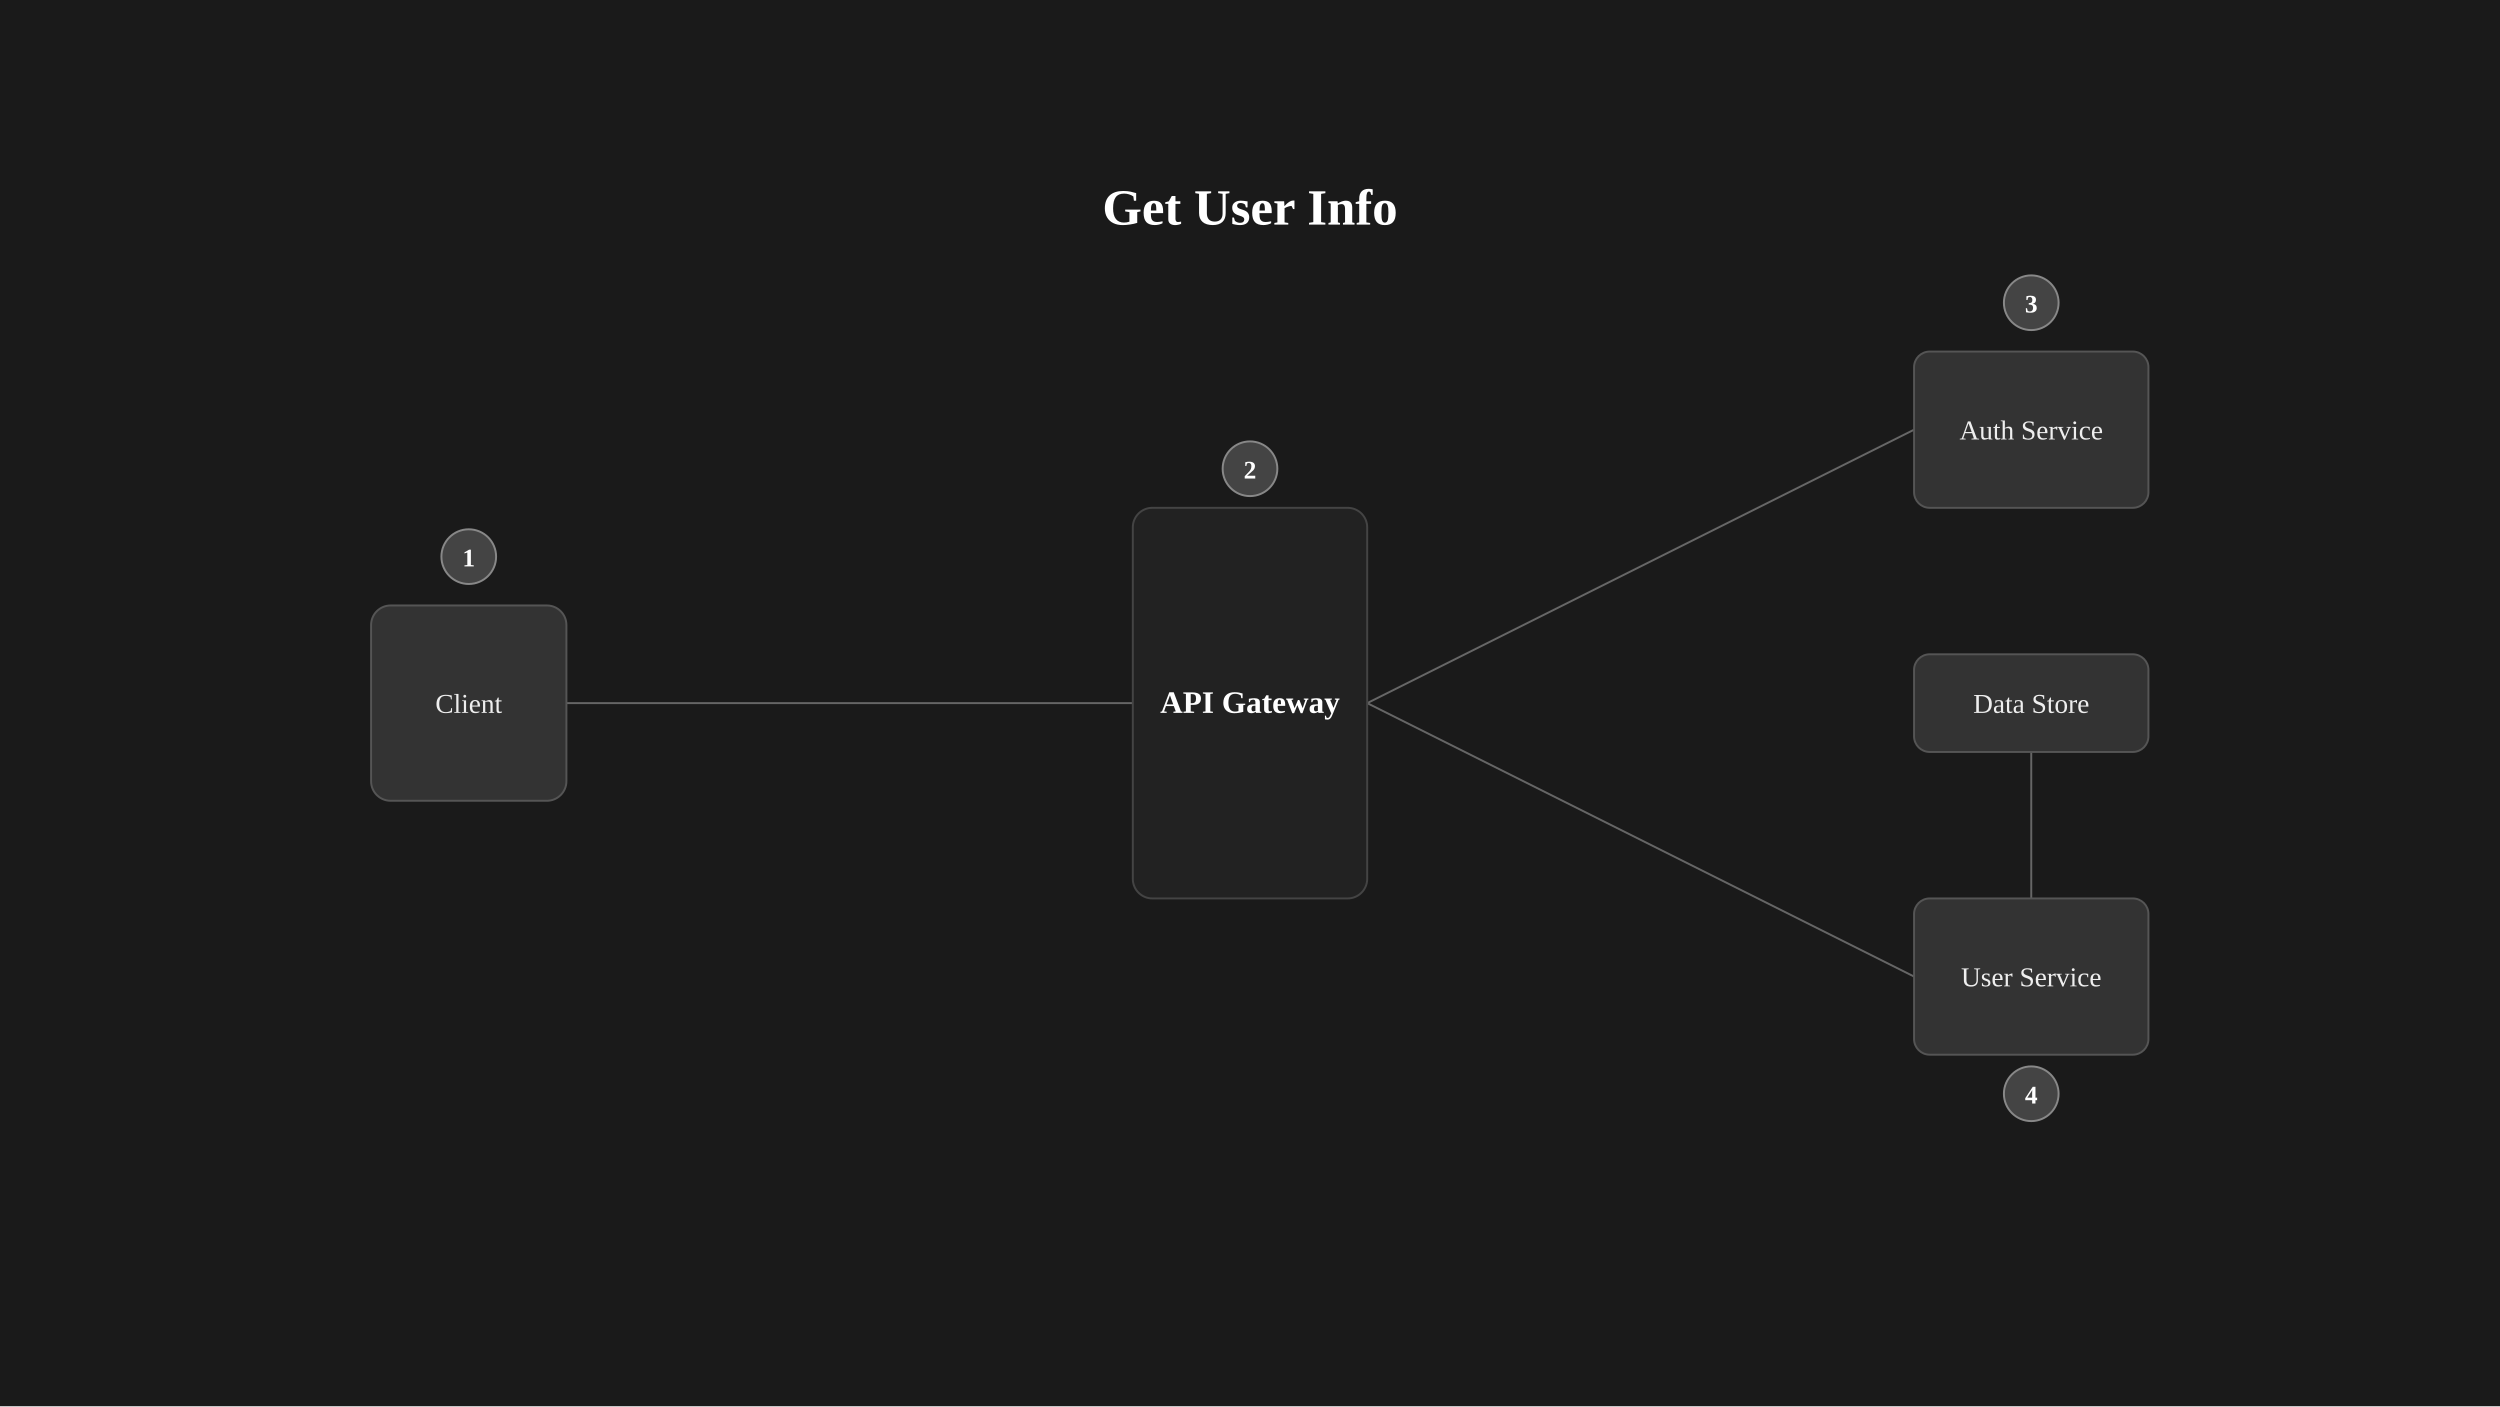
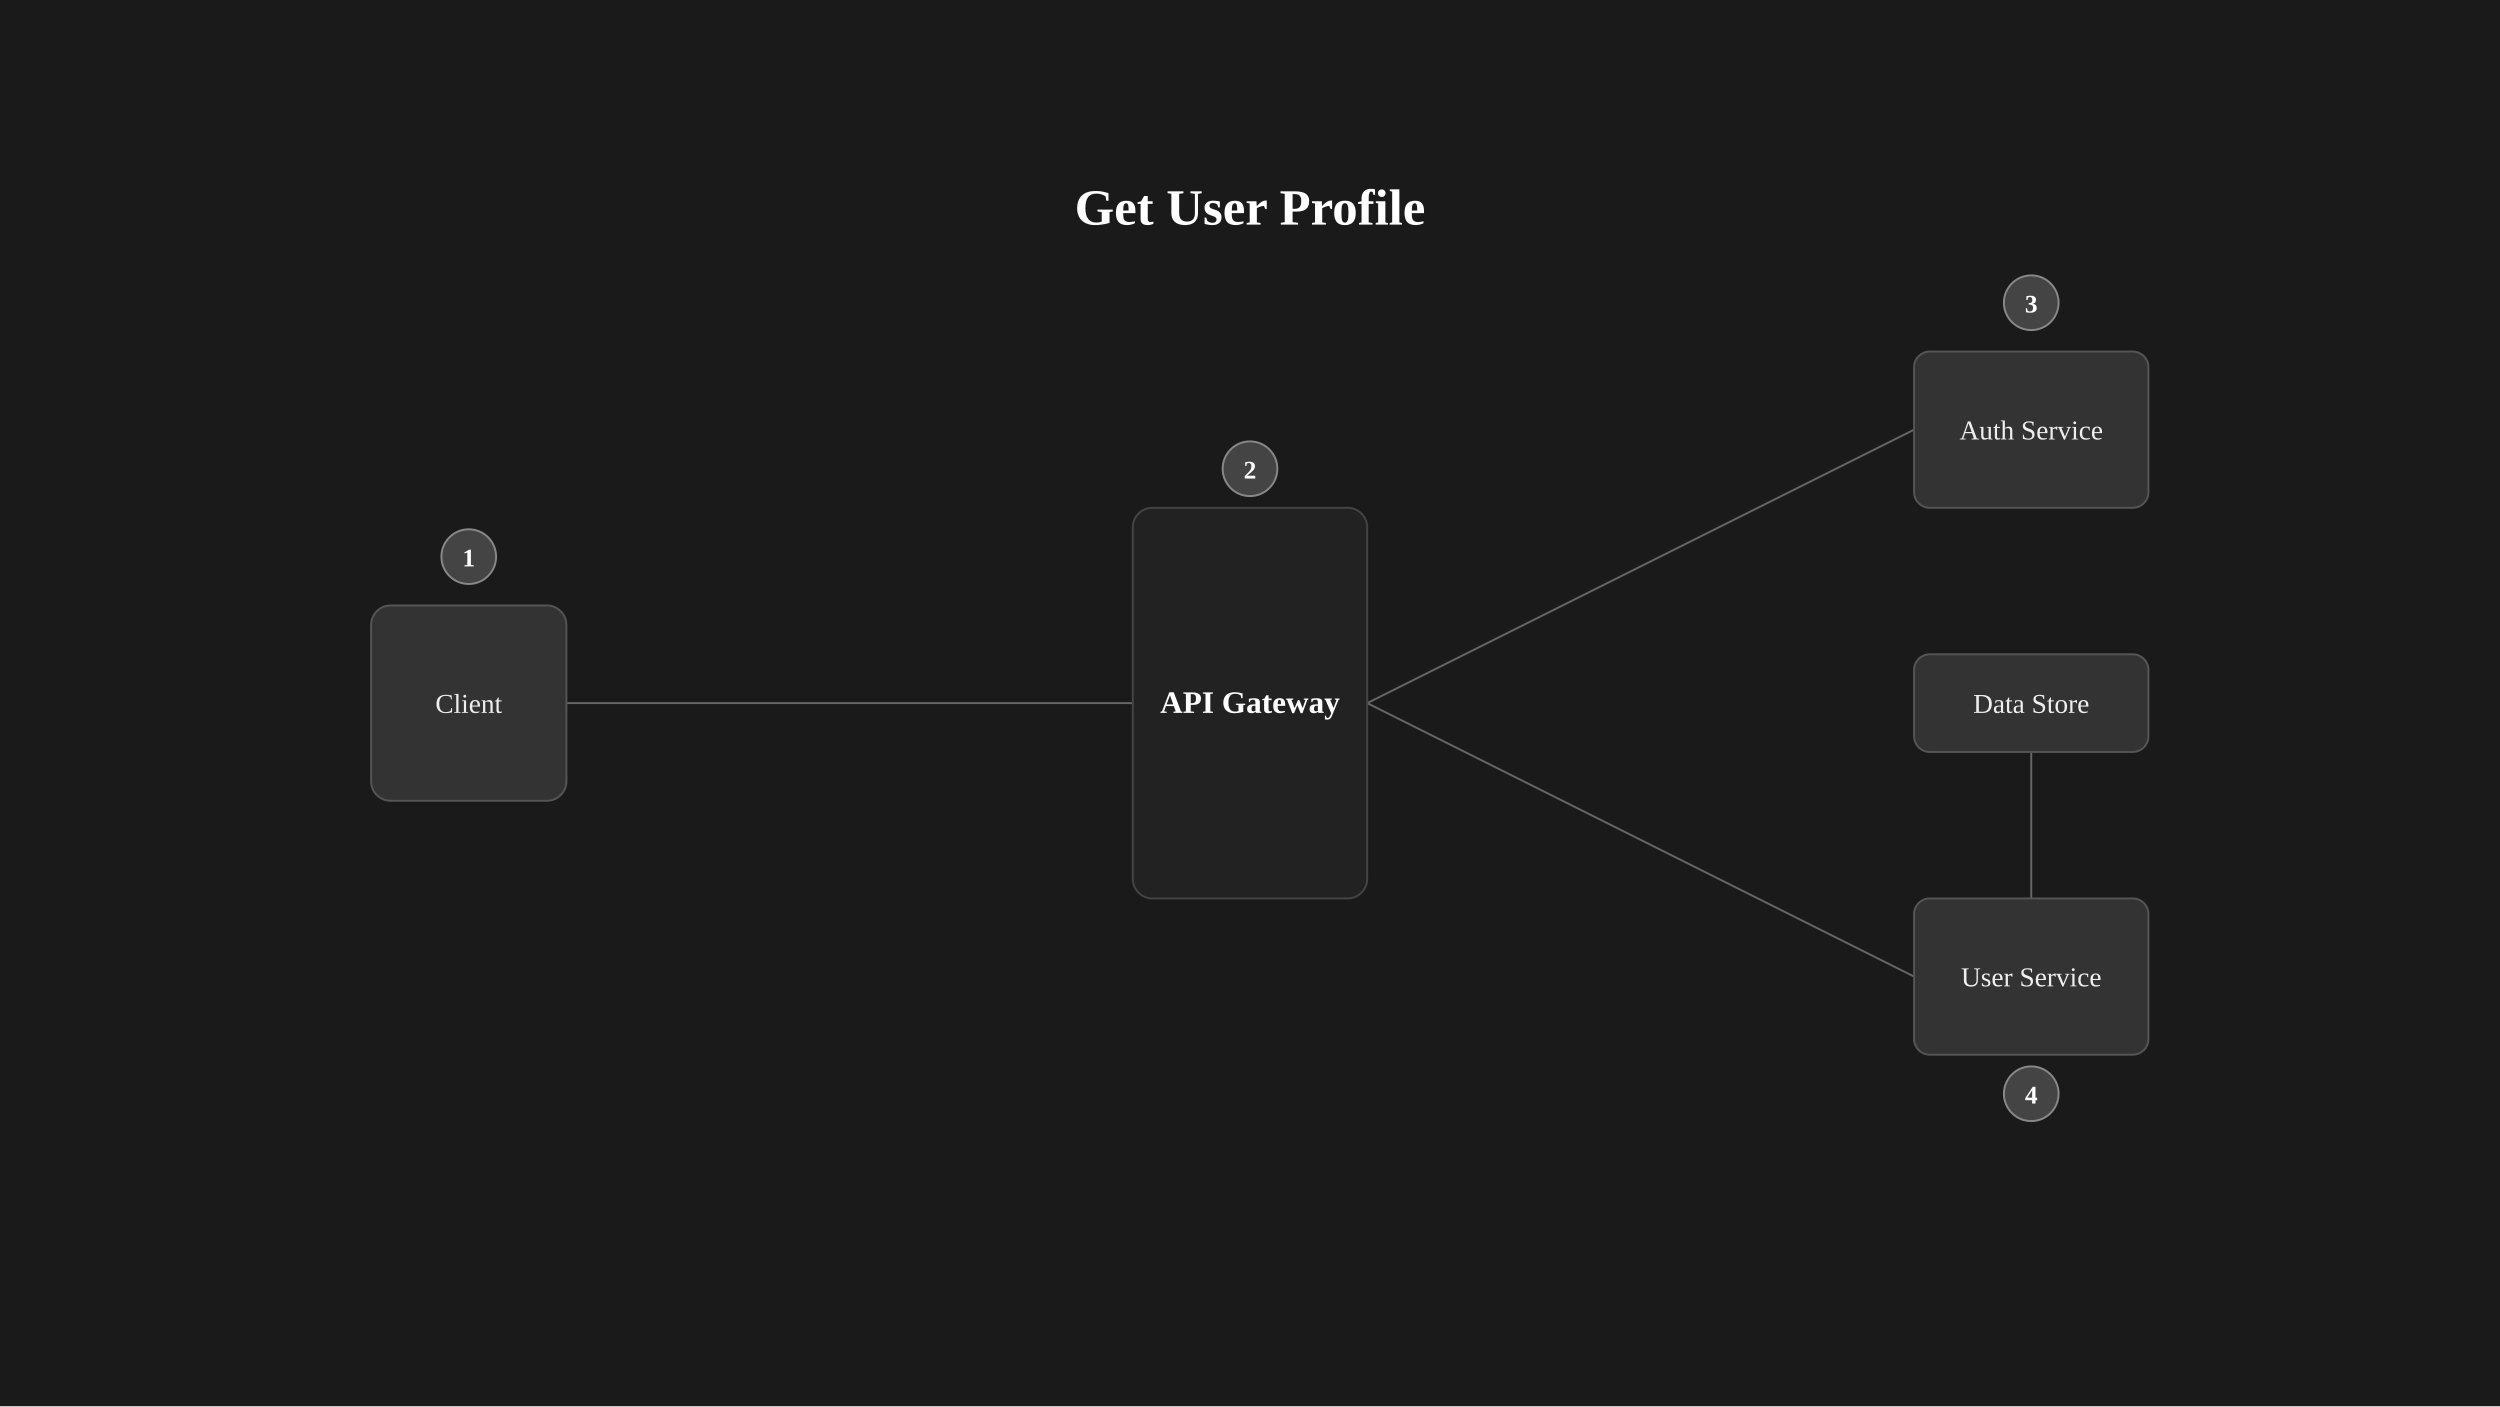
- <svg xmlns="http://www.w3.org/2000/svg" id="get_user_info_v2" width="1280" height="720" viewBox="0 0 1280 720">
+ <svg xmlns="http://www.w3.org/2000/svg" id="get_user_profile_v2" width="1280" height="720" viewBox="0 0 1280 720">
  <style>
    .scene-bg      { fill: var(--scene-background-color, #1a1a1a); }

    .title         { fill: var(--title-text-color, #ffffff); font-family: var(--diagram-font-family, Arial, "Liberation Sans", Helvetica, sans-serif); font-size: 26px; font-weight: 600; text-anchor: middle; }

    .link-client-gateway,
    .link-gateway-auth,
    .link-gateway-user,
    .link-store-user { stroke: var(--link-stroke-color, #666666); stroke-width: var(--link-stroke-width, 2); stroke-dasharray: var(--link-dash-pattern, 6 4); }

    .client rect       { fill: var(--service-node-fill-color, #333333); stroke: var(--service-node-stroke-color, #555555); stroke-width: var(--service-node-stroke-width, 2); }
    .client text       { fill: var(--node-label-text-color, #eeeeee); font-family: var(--diagram-font-family, Arial, "Liberation Sans", Helvetica, sans-serif); font-size: 14px; text-anchor: middle; }

    .api-gateway rect  { fill: var(--gateway-fill-color, #222222); stroke: var(--gateway-stroke-color, #444444); stroke-width: var(--gateway-stroke-width, 2); }
    .api-gateway text  { fill: var(--title-text-color, #ffffff); font-family: var(--diagram-font-family, Arial, "Liberation Sans", Helvetica, sans-serif); font-size: 16px; font-weight: bold; text-anchor: middle; }

    .auth-service rect { fill: var(--service-node-fill-color, #333333); stroke: var(--service-node-stroke-color, #555555); stroke-width: var(--service-node-stroke-width, 2); }
    .auth-service text { fill: var(--node-label-text-color, #eeeeee); font-family: var(--diagram-font-family, Arial, "Liberation Sans", Helvetica, sans-serif); font-size: 14px; text-anchor: middle; }

    .data-store rect   { fill: var(--service-node-fill-color, #333333); stroke: var(--service-node-stroke-color, #555555); stroke-width: var(--service-node-stroke-width, 2); }
    .data-store text   { fill: var(--node-label-text-color, #eeeeee); font-family: var(--diagram-font-family, Arial, "Liberation Sans", Helvetica, sans-serif); font-size: 14px; text-anchor: middle; }

    .user-service rect { fill: var(--service-node-fill-color, #333333); stroke: var(--service-node-stroke-color, #555555); stroke-width: var(--service-node-stroke-width, 2); }
    .user-service text { fill: var(--node-label-text-color, #eeeeee); font-family: var(--diagram-font-family, Arial, "Liberation Sans", Helvetica, sans-serif); font-size: 14px; text-anchor: middle; }

    .step-1-badge circle, .step-2-badge circle, .step-3-badge circle, .step-4-badge circle {
      fill: var(--step-badge-fill-color, #444444); stroke: var(--step-badge-stroke-color, #888888); stroke-width: var(--step-badge-stroke-width, 1.5);
    }
    .step-1-badge text, .step-2-badge text, .step-3-badge text, .step-4-badge text {
      fill: var(--title-text-color, #ffffff); font-family: var(--diagram-font-family, Arial, "Liberation Sans", Helvetica, sans-serif); font-size: 13px; font-weight: bold; text-anchor: middle;
    }
  </style>
  <rect class="scene-bg" width="1280" height="720" />
-   <text id="title" class="title" x="640" y="115" text-anchor="middle">Get User Info</text>
+   <text id="title" class="title" x="640" y="115" text-anchor="middle">Get User Profile</text>
  <path id="link-client-gateway" class="link-client-gateway" d="M 290 360 L 580 360" />
  <path id="link-gateway-auth" class="link-gateway-auth" d="M 700 360 L 980 220" />
  <path id="link-gateway-user" class="link-gateway-user" d="M 700 360 L 980 500" />
  <path id="link-store-user" class="link-store-user" d="M 1040 460 L 1040 385" />
  <g id="client" class="client">
    <rect x="190" y="310" width="100" height="100" rx="10" />
    <text x="240" y="365">Client</text>
  </g>
  <g id="api-gateway" class="api-gateway">
    <rect x="580" y="260" width="120" height="200" rx="10" />
    <text x="640" y="365">API Gateway</text>
  </g>
  <g id="auth-service" class="auth-service">
    <rect x="980" y="180" width="120" height="80" rx="8" />
    <text x="1040" y="225">Auth Service</text>
  </g>
  <g id="data-store" class="data-store">
    <rect id="data-store-box" x="980" y="335" width="120" height="50" rx="8" />
    <text x="1040" y="365">Data Store</text>
  </g>
  <g id="user-service" class="user-service">
    <rect x="980" y="460" width="120" height="80" rx="8" />
    <text x="1040" y="505">User Service</text>
  </g>
  <g id="step-1-badge" class="step-1-badge">
    <circle cx="240" cy="285" r="14" />
    <text x="240" y="290">1</text>
  </g>
  <g id="step-2-badge" class="step-2-badge">
    <circle cx="640" cy="240" r="14" />
    <text x="640" y="245">2</text>
  </g>
  <g id="step-3-badge" class="step-3-badge">
    <circle cx="1040" cy="155" r="14" />
    <text x="1040" y="160">3</text>
  </g>
  <g id="step-4-badge" class="step-4-badge">
    <circle cx="1040" cy="560" r="14" />
    <text x="1040" y="565">4</text>
  </g>
</svg>
